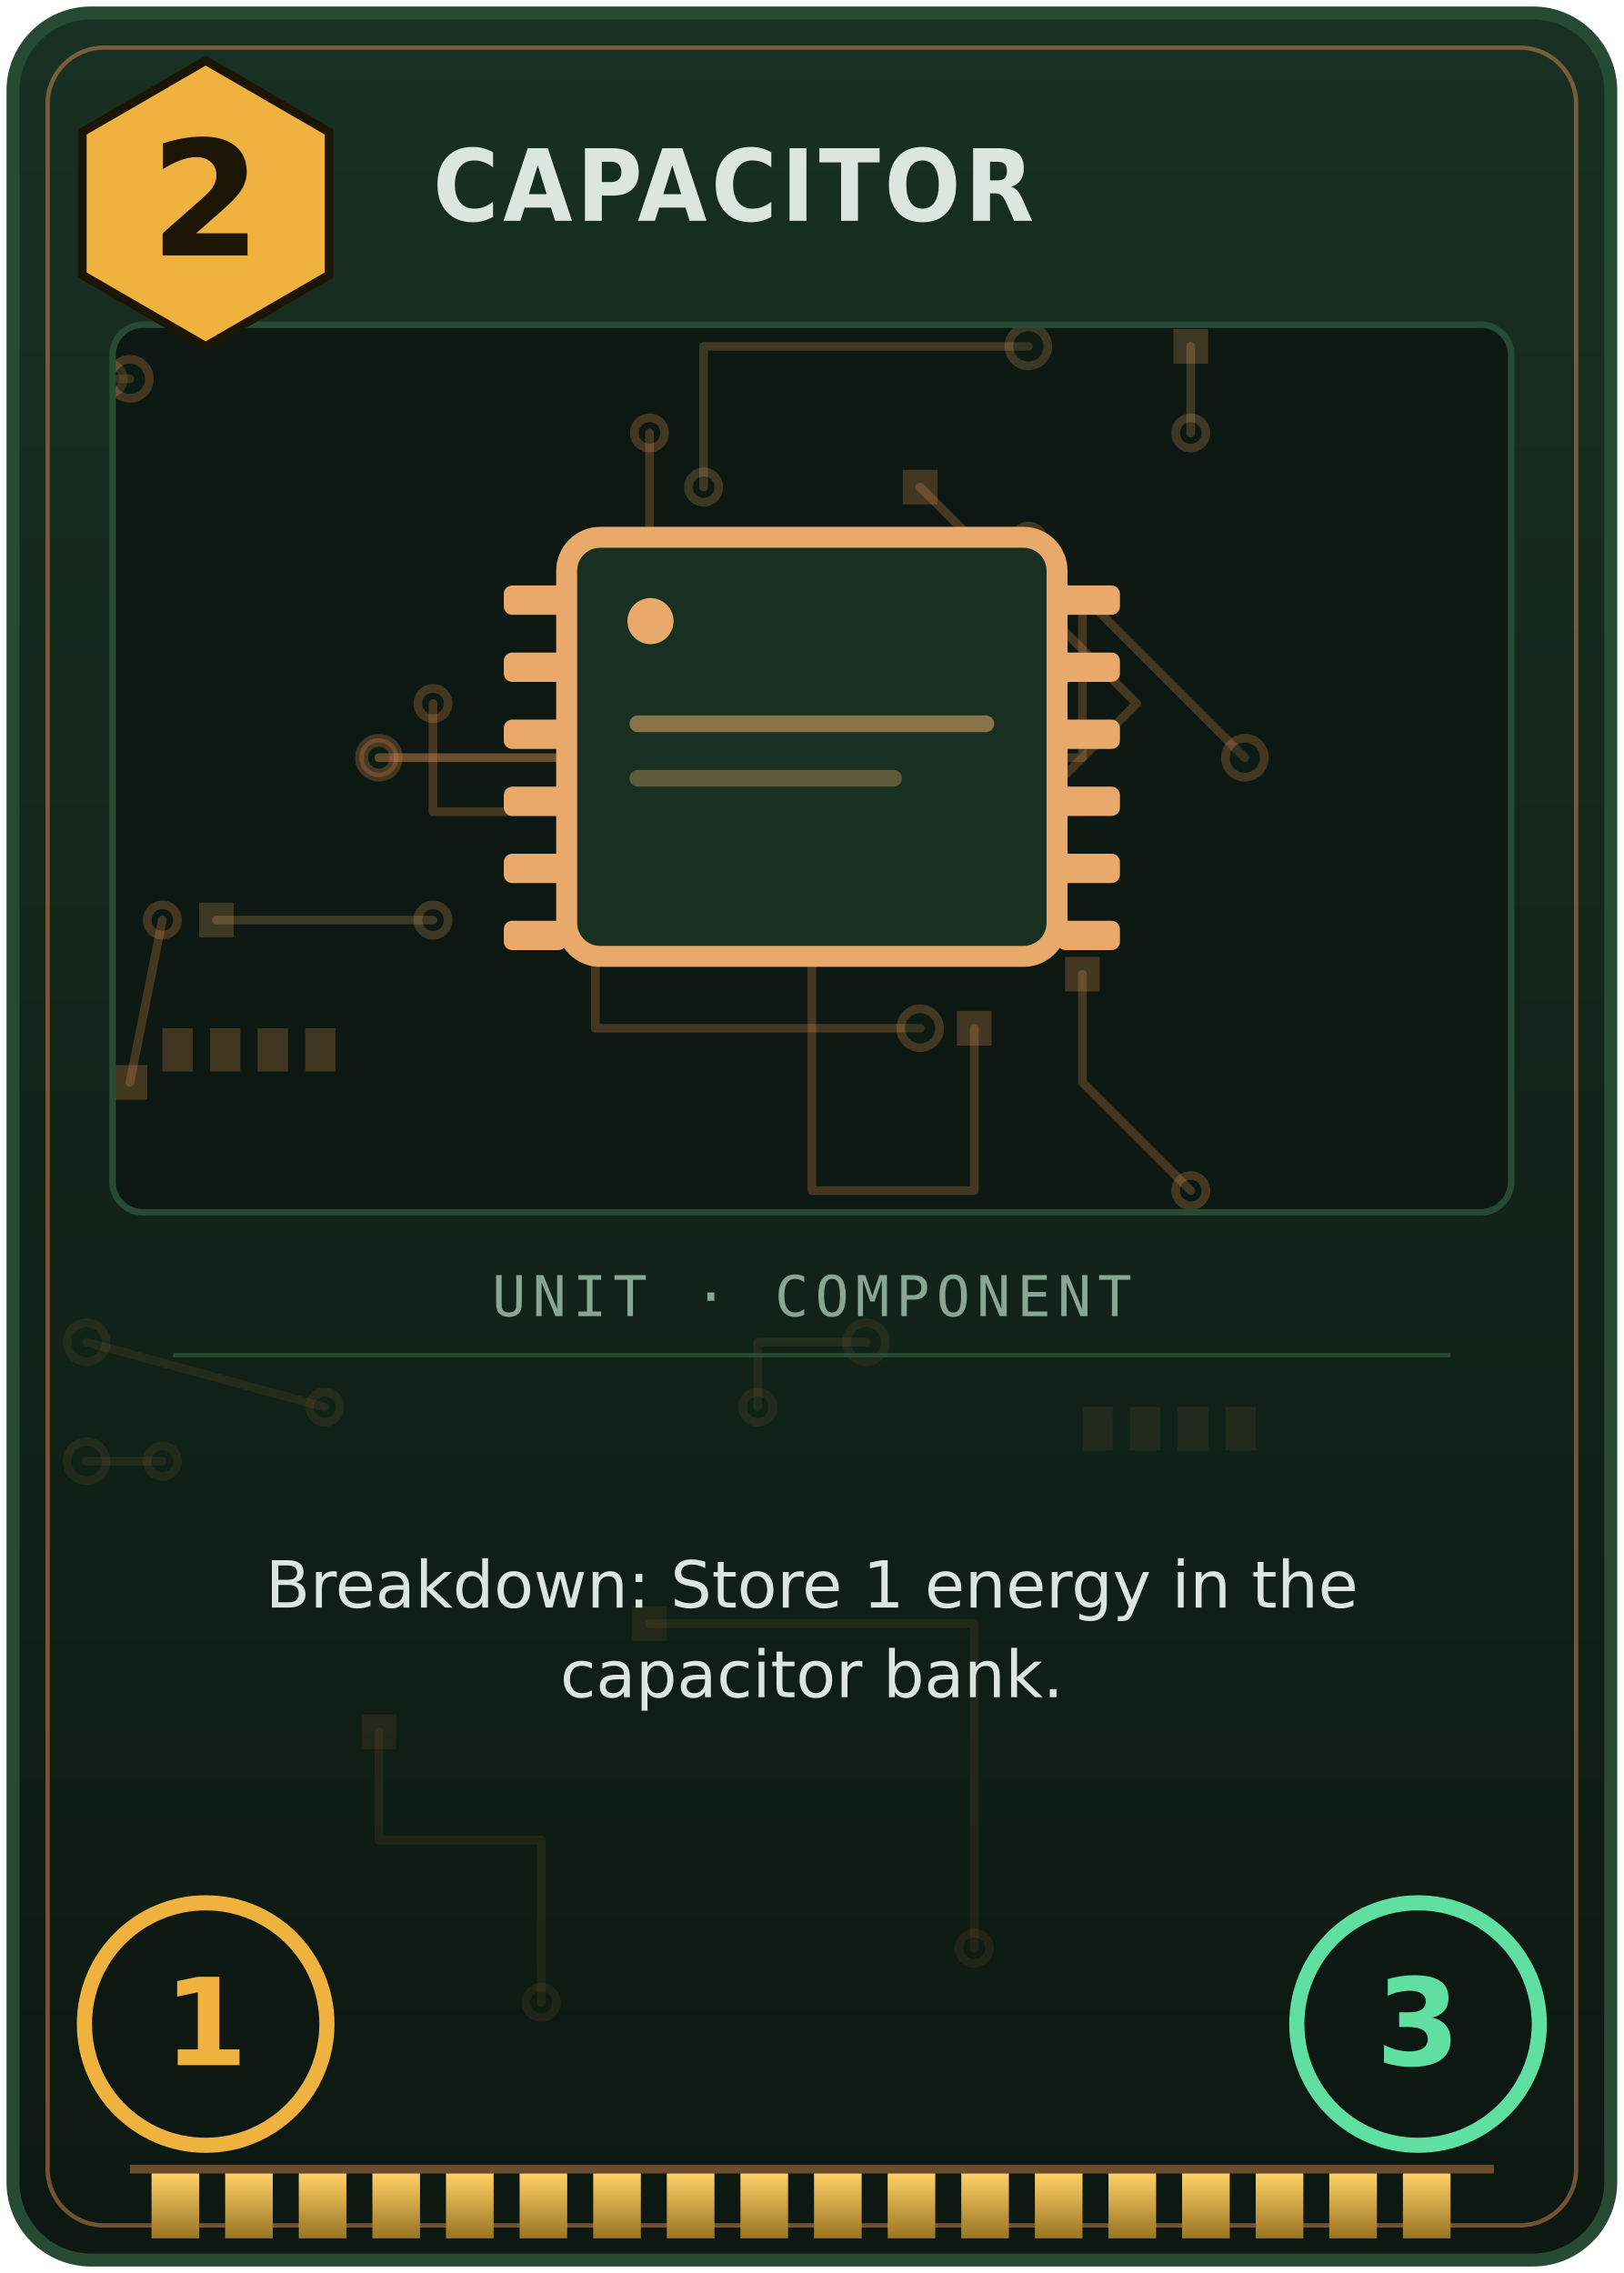
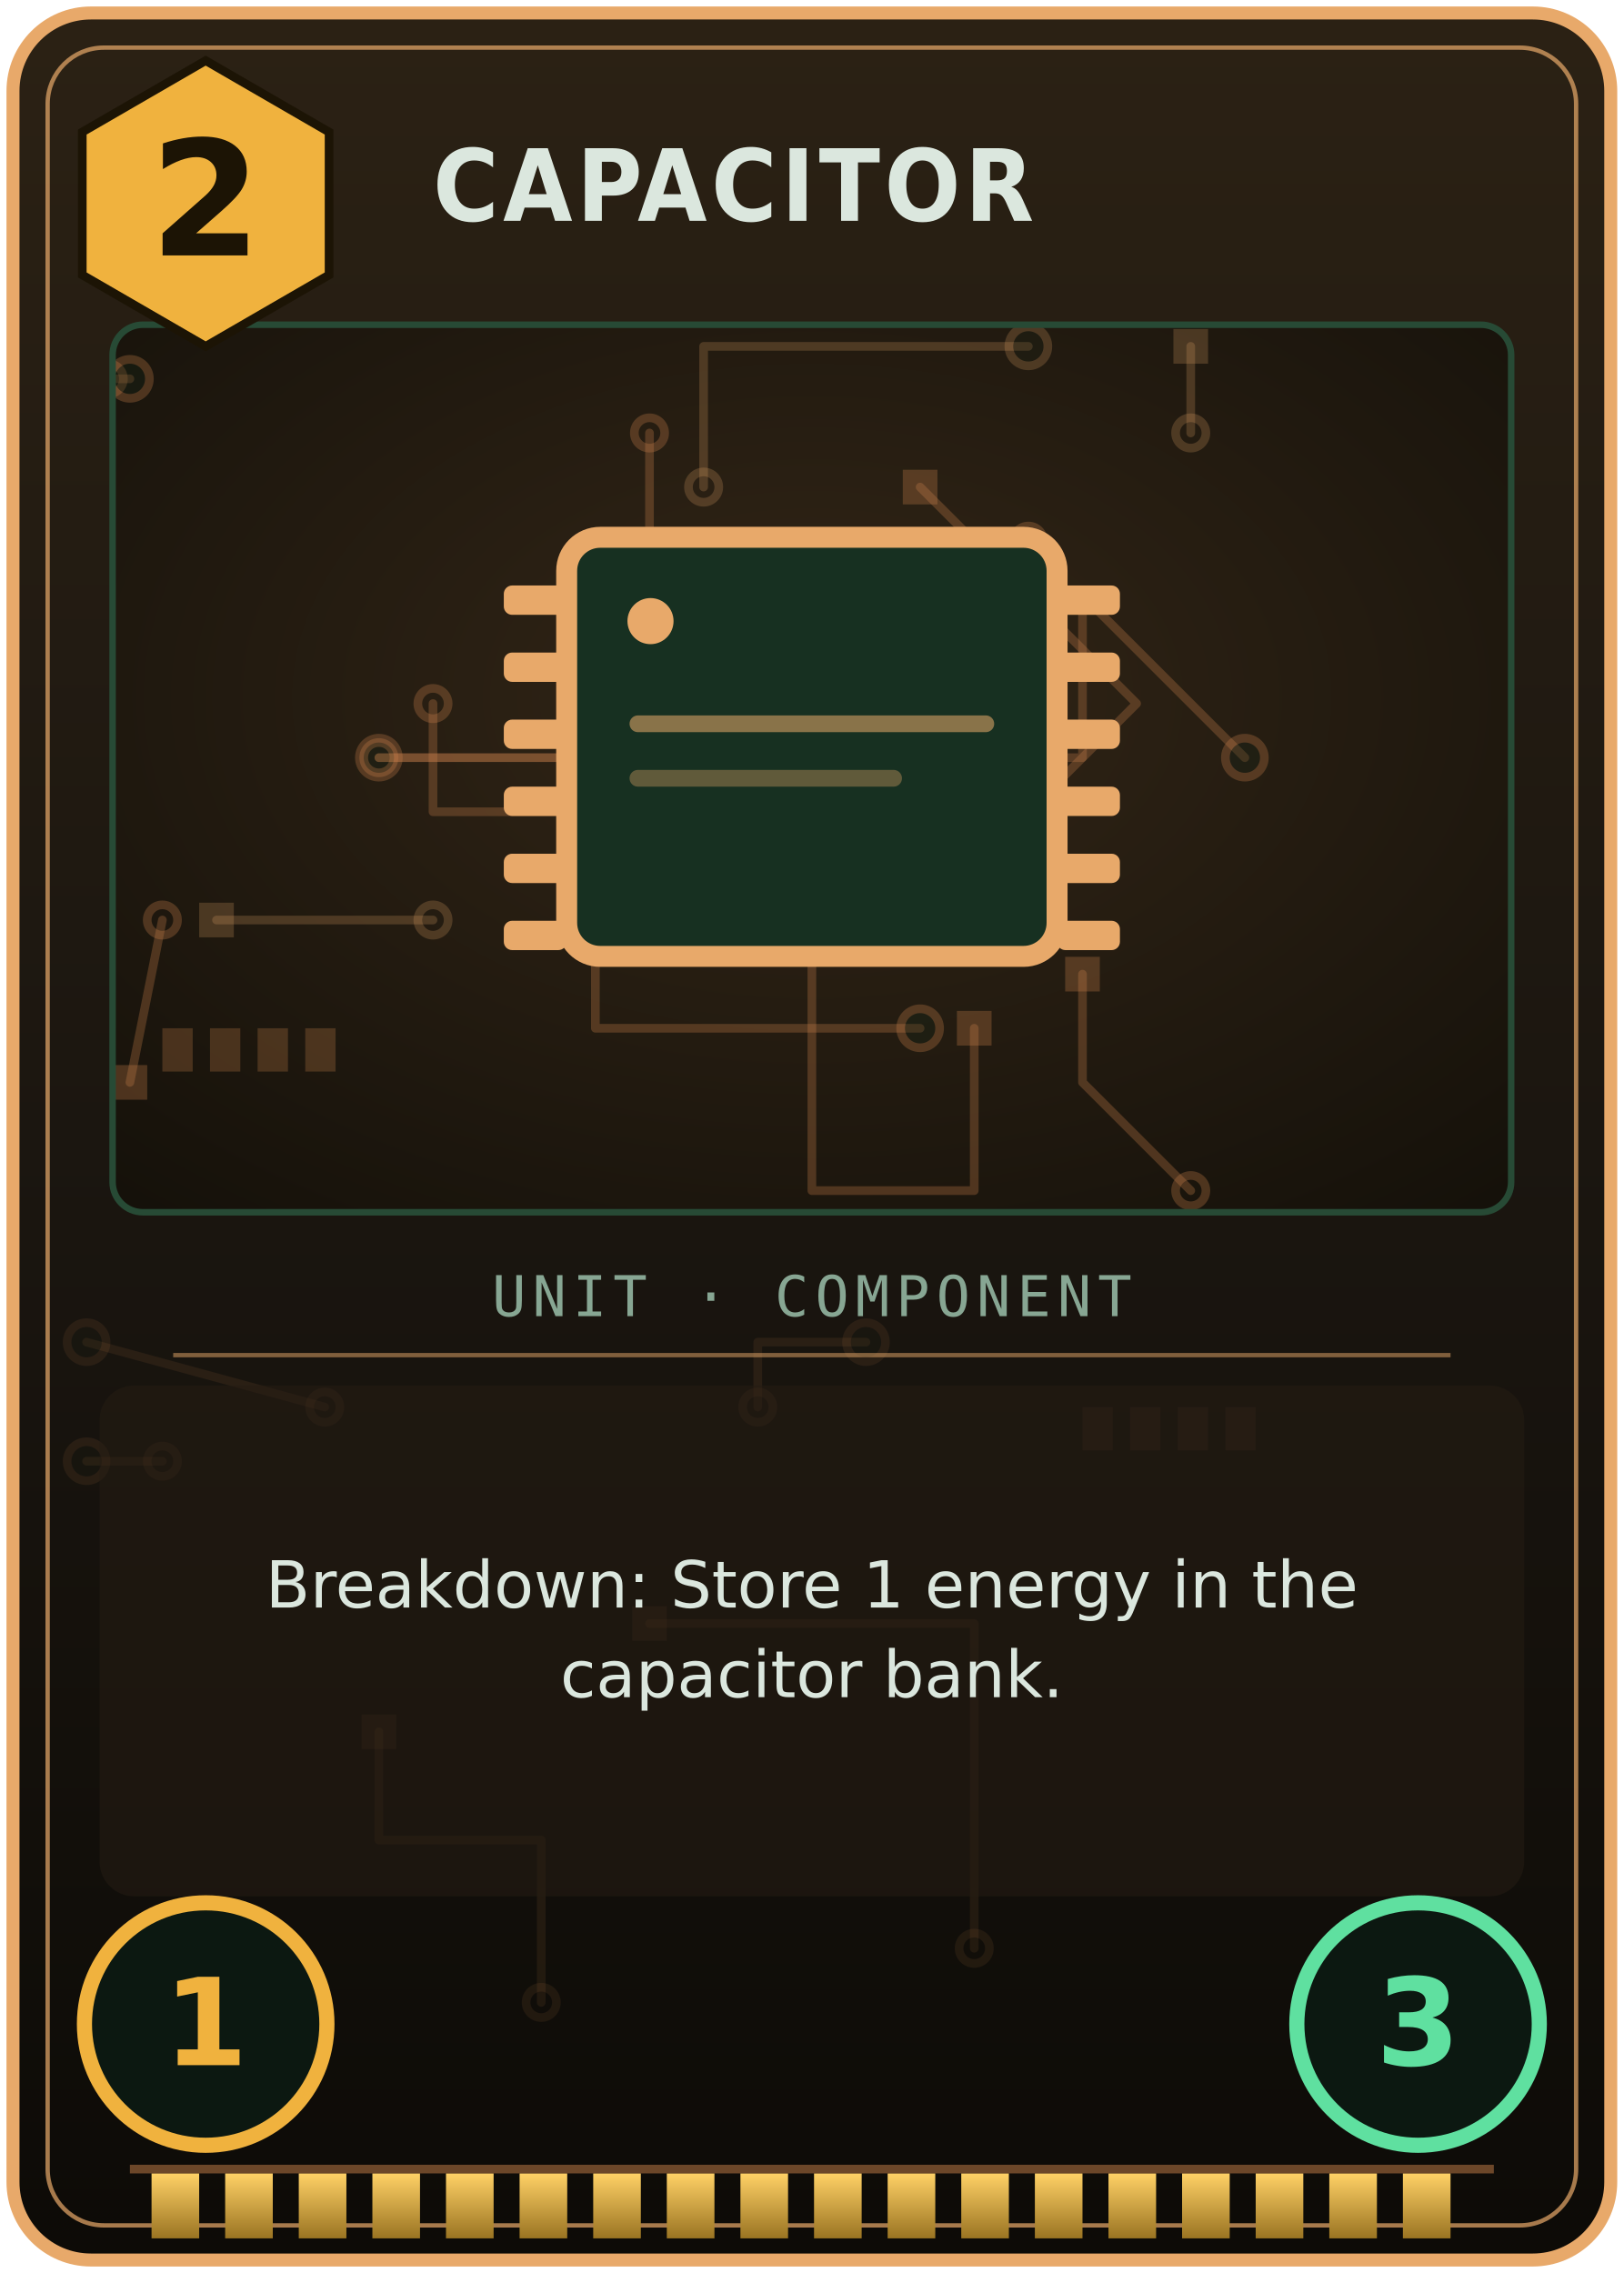
<svg xmlns="http://www.w3.org/2000/svg" width="750" height="1050" viewBox="0 0 750 1050">
  <defs>
    <linearGradient id="bggrad" x1="0" y1="0" x2="0" y2="1">
-       <stop offset="0" stop-color="#173021" />
-       <stop offset="0.5" stop-color="#122419" />
-       <stop offset="1" stop-color="#0c1811" />
+       <stop offset="0" stop-color="#2b2114" />
+       <stop offset="0.5" stop-color="#1b1610" />
+       <stop offset="1" stop-color="#0d0b07" />
    </linearGradient>
+     <radialGradient id="artgrad" cx="0.5" cy="0.42" r="0.75">
+       <stop offset="0" stop-color="#332617" />
+       <stop offset="1" stop-color="#15110a" />
+     </radialGradient>
    <linearGradient id="guldgrad" x1="0" y1="0" x2="0" y2="1">
      <stop offset="0" stop-color="#ffd166" />
      <stop offset="1" stop-color="#9a7422" />
    </linearGradient>
    <clipPath id="artclip">
      <rect x="52" y="150" width="646" height="410" rx="14" />
    </clipPath>
  </defs>
-   <rect x="6" y="6" width="738" height="1038" rx="36" fill="url(#bggrad)" stroke="#274a35" stroke-width="6" />
-   <rect x="22" y="22" width="706" height="1006" rx="26" fill="none" stroke="#c9814a" stroke-width="2" opacity="0.55" />
+   <rect x="6" y="6" width="738" height="1038" rx="36" fill="url(#bggrad)" stroke="#e8a96a" stroke-width="6" />
+   <rect x="22" y="22" width="706" height="1006" rx="26" fill="none" stroke="#e8a96a" stroke-width="2" opacity="0.7" />
  <circle cx="150" cy="650" r="7" fill="none" stroke="#c9814a" stroke-width="4" opacity="0.1" />
  <path d="M 150 650 L 40 620 L 40 620" fill="none" stroke="#c9814a" stroke-width="4" stroke-linecap="round" stroke-linejoin="round" opacity="0.1" />
  <circle cx="40" cy="620" r="9" fill="#122419" stroke="#c9814a" stroke-width="4" opacity="0.1" />
  <circle cx="75" cy="675" r="7" fill="none" stroke="#c9814a" stroke-width="4" opacity="0.1" />
  <path d="M 75 675 L 40 675" fill="none" stroke="#c9814a" stroke-width="4" stroke-linecap="round" stroke-linejoin="round" opacity="0.1" />
  <circle cx="40" cy="675" r="9" fill="#122419" stroke="#c9814a" stroke-width="4" opacity="0.1" />
  <circle cx="450" cy="900" r="7" fill="none" stroke="#c9814a" stroke-width="4" opacity="0.1" />
  <path d="M 450 900 L 450 750 L 300 750" fill="none" stroke="#c9814a" stroke-width="4" stroke-linecap="round" stroke-linejoin="round" opacity="0.1" />
  <rect x="292" y="742" width="16" height="16" fill="#c9814a" opacity="0.1" />
  <circle cx="350" cy="650" r="7" fill="none" stroke="#c9814a" stroke-width="4" opacity="0.1" />
  <path d="M 350 650 L 350 620 L 400 620" fill="none" stroke="#c9814a" stroke-width="4" stroke-linecap="round" stroke-linejoin="round" opacity="0.1" />
  <circle cx="400" cy="620" r="9" fill="#122419" stroke="#c9814a" stroke-width="4" opacity="0.1" />
  <circle cx="250" cy="925" r="7" fill="none" stroke="#c9814a" stroke-width="4" opacity="0.1" />
  <path d="M 250 925 L 250 850 L 175 850 L 175 800" fill="none" stroke="#c9814a" stroke-width="4" stroke-linecap="round" stroke-linejoin="round" opacity="0.1" />
  <rect x="167" y="792" width="16" height="16" fill="#c9814a" opacity="0.1" />
  <rect x="500" y="650" width="14" height="20" fill="#c9814a" opacity="0.09" />
  <rect x="522" y="650" width="14" height="20" fill="#c9814a" opacity="0.09" />
  <rect x="544" y="650" width="14" height="20" fill="#c9814a" opacity="0.09" />
  <rect x="566" y="650" width="14" height="20" fill="#c9814a" opacity="0.09" />
  <g clip-path="url(#artclip)">
-     <rect x="52" y="150" width="646" height="410" fill="#0c1811" />
+     <rect x="52" y="150" width="646" height="410" fill="url(#artgrad)" />
    <circle cx="300" cy="200" r="7" fill="none" stroke="#c9814a" stroke-width="4" opacity="0.3" />
    <path d="M 300 200 L 300 350 L 175 350" fill="none" stroke="#c9814a" stroke-width="4" stroke-linecap="round" stroke-linejoin="round" opacity="0.3" />
    <circle cx="175" cy="350" r="9" fill="#122419" stroke="#c9814a" stroke-width="4" opacity="0.3" />
    <circle cx="375" cy="400" r="7" fill="none" stroke="#c9814a" stroke-width="4" opacity="0.3" />
    <path d="M 375 400 L 375 550 L 450 550 L 450 475" fill="none" stroke="#c9814a" stroke-width="4" stroke-linecap="round" stroke-linejoin="round" opacity="0.3" />
    <rect x="442" y="467" width="16" height="16" fill="#c9814a" opacity="0.3" />
    <circle cx="50" cy="175" r="7" fill="none" stroke="#c9814a" stroke-width="4" opacity="0.3" />
    <path d="M 50 175 L 60 175" fill="none" stroke="#c9814a" stroke-width="4" stroke-linecap="round" stroke-linejoin="round" opacity="0.3" />
    <circle cx="60" cy="175" r="9" fill="#122419" stroke="#c9814a" stroke-width="4" opacity="0.3" />
    <circle cx="475" cy="250" r="7" fill="none" stroke="#c9814a" stroke-width="4" opacity="0.3" />
    <path d="M 475 250 L 475 375 L 525 325 L 425 225" fill="none" stroke="#c9814a" stroke-width="4" stroke-linecap="round" stroke-linejoin="round" opacity="0.3" />
    <rect x="417" y="217" width="16" height="16" fill="#c9814a" opacity="0.3" />
    <circle cx="175" cy="350" r="7" fill="none" stroke="#c9814a" stroke-width="4" opacity="0.3" />
    <path d="M 175 350 L 275 350 L 275 475 L 425 475" fill="none" stroke="#c9814a" stroke-width="4" stroke-linecap="round" stroke-linejoin="round" opacity="0.3" />
    <circle cx="425" cy="475" r="9" fill="#122419" stroke="#c9814a" stroke-width="4" opacity="0.3" />
    <circle cx="200" cy="325" r="7" fill="none" stroke="#c9814a" stroke-width="4" opacity="0.3" />
    <path d="M 200 325 L 200 375 L 300 375 L 400 275" fill="none" stroke="#c9814a" stroke-width="4" stroke-linecap="round" stroke-linejoin="round" opacity="0.3" />
    <circle cx="400" cy="275" r="9" fill="#122419" stroke="#c9814a" stroke-width="4" opacity="0.3" />
    <circle cx="75" cy="425" r="7" fill="none" stroke="#c9814a" stroke-width="4" opacity="0.3" />
    <path d="M 75 425 L 60 500" fill="none" stroke="#c9814a" stroke-width="4" stroke-linecap="round" stroke-linejoin="round" opacity="0.3" />
    <rect x="52" y="492" width="16" height="16" fill="#c9814a" opacity="0.3" />
    <circle cx="350" cy="350" r="7" fill="none" stroke="#c9814a" stroke-width="4" opacity="0.3" />
    <path d="M 350 350 L 500 350 L 500 275 L 575 350" fill="none" stroke="#c9814a" stroke-width="4" stroke-linecap="round" stroke-linejoin="round" opacity="0.3" />
    <circle cx="575" cy="350" r="9" fill="#122419" stroke="#c9814a" stroke-width="4" opacity="0.3" />
    <circle cx="550" cy="550" r="7" fill="none" stroke="#c9814a" stroke-width="4" opacity="0.3" />
    <path d="M 550 550 L 500 500 L 500 450" fill="none" stroke="#c9814a" stroke-width="4" stroke-linecap="round" stroke-linejoin="round" opacity="0.3" />
    <rect x="492" y="442" width="16" height="16" fill="#c9814a" opacity="0.3" />
    <rect x="75" y="475" width="14" height="20" fill="#c9814a" opacity="0.27" />
    <rect x="97" y="475" width="14" height="20" fill="#c9814a" opacity="0.27" />
    <rect x="119" y="475" width="14" height="20" fill="#c9814a" opacity="0.27" />
    <rect x="141" y="475" width="14" height="20" fill="#c9814a" opacity="0.27" />
    <circle cx="550" cy="200" r="7" fill="none" stroke="#e8a96a" stroke-width="4" opacity="0.22" />
    <path d="M 550 200 L 550 160" fill="none" stroke="#e8a96a" stroke-width="4" stroke-linecap="round" stroke-linejoin="round" opacity="0.22" />
    <rect x="542" y="152" width="16" height="16" fill="#e8a96a" opacity="0.22" />
    <circle cx="325" cy="225" r="7" fill="none" stroke="#e8a96a" stroke-width="4" opacity="0.22" />
    <path d="M 325 225 L 325 160 L 475 160" fill="none" stroke="#e8a96a" stroke-width="4" stroke-linecap="round" stroke-linejoin="round" opacity="0.22" />
    <circle cx="475" cy="160" r="9" fill="#122419" stroke="#e8a96a" stroke-width="4" opacity="0.22" />
    <circle cx="200" cy="425" r="7" fill="none" stroke="#e8a96a" stroke-width="4" opacity="0.22" />
    <path d="M 200 425 L 100 425" fill="none" stroke="#e8a96a" stroke-width="4" stroke-linecap="round" stroke-linejoin="round" opacity="0.22" />
    <rect x="92" y="417" width="16" height="16" fill="#e8a96a" opacity="0.22" />
    <rect x="375" y="400" width="14" height="20" fill="#e8a96a" opacity="0.198" />
    <rect x="397" y="400" width="14" height="20" fill="#e8a96a" opacity="0.198" />
    <rect x="419" y="400" width="14" height="20" fill="#e8a96a" opacity="0.198" />
    <rect x="441" y="400" width="14" height="20" fill="#e8a96a" opacity="0.198" />
    <g transform="translate(375 345) scale(0.968) translate(-375 -345)">
      <rect x="228" y="268" width="30" height="14" rx="4" fill="#e8a96a" />
      <rect x="492" y="268" width="30" height="14" rx="4" fill="#e8a96a" />
      <rect x="228" y="300" width="30" height="14" rx="4" fill="#e8a96a" />
      <rect x="492" y="300" width="30" height="14" rx="4" fill="#e8a96a" />
      <rect x="228" y="332" width="30" height="14" rx="4" fill="#e8a96a" />
      <rect x="492" y="332" width="30" height="14" rx="4" fill="#e8a96a" />
      <rect x="228" y="364" width="30" height="14" rx="4" fill="#e8a96a" />
      <rect x="492" y="364" width="30" height="14" rx="4" fill="#e8a96a" />
      <rect x="228" y="396" width="30" height="14" rx="4" fill="#e8a96a" />
      <rect x="492" y="396" width="30" height="14" rx="4" fill="#e8a96a" />
      <rect x="228" y="428" width="30" height="14" rx="4" fill="#e8a96a" />
      <rect x="492" y="428" width="30" height="14" rx="4" fill="#e8a96a" />
      <rect x="258" y="245" width="234" height="200" rx="16" fill="#173021" stroke="#e8a96a" stroke-width="10" />
      <circle cx="298" cy="285" r="11" fill="#e8a96a" />
      <rect x="288" y="330" width="174" height="8" rx="4" fill="#e8a96a" opacity="0.55" />
      <rect x="288" y="356" width="130" height="8" rx="4" fill="#e8a96a" opacity="0.35" />
    </g>
  </g>
  <rect x="52" y="150" width="646" height="410" rx="14" fill="none" stroke="#274a35" stroke-width="3" />
  <text x="200" y="102" font-family="DejaVu Sans Condensed" font-weight="bold" font-size="46" letter-spacing="2" fill="#dbe7de">CAPACITOR</text>
  <polygon points="95,28 152,61 152,127 95,160 38,127 38,61" fill="#f0b23e" stroke="#1c1405" stroke-width="4" />
  <text x="95" y="118" text-anchor="middle" font-family="DejaVu Sans" font-weight="bold" font-size="74" fill="#1c1405">2</text>
  <text x="375" y="608" text-anchor="middle" font-family="DejaVu Sans Mono" font-size="26" letter-spacing="3" fill="#87a693">UNIT · COMPONENT</text>
-   <line x1="80" y1="626" x2="670" y2="626" stroke="#274a35" stroke-width="2" />
+   <line x1="80" y1="626" x2="670" y2="626" stroke="#e8a96a" stroke-width="2" opacity="0.5" />
+   <rect x="46" y="640" width="658" height="236" rx="16" fill="#241c12" opacity="0.55" />
  <text x="375" y="742.6" text-anchor="middle" font-family="DejaVu Sans" font-size="30" fill="#dbe7de">Breakdown: Store 1 energy in the</text>
  <text x="375" y="784.0" text-anchor="middle" font-family="DejaVu Sans" font-size="30" fill="#dbe7de">capacitor bank.</text>
  <circle cx="95" cy="935" r="56" fill="#0c1811" stroke="#f0b23e" stroke-width="7" />
  <text x="95" y="954" text-anchor="middle" font-family="DejaVu Sans" font-weight="bold" font-size="56" fill="#f0b23e">1</text>
  <circle cx="655" cy="935" r="56" fill="#0c1811" stroke="#5fe0a0" stroke-width="7" />
  <text x="655" y="954" text-anchor="middle" font-family="DejaVu Sans" font-weight="bold" font-size="56" fill="#5fe0a0">3</text>
  <rect x="70" y="1004" width="22" height="30" fill="url(#guldgrad)" />
  <rect x="104" y="1004" width="22" height="30" fill="url(#guldgrad)" />
  <rect x="138" y="1004" width="22" height="30" fill="url(#guldgrad)" />
  <rect x="172" y="1004" width="22" height="30" fill="url(#guldgrad)" />
  <rect x="206" y="1004" width="22" height="30" fill="url(#guldgrad)" />
  <rect x="240" y="1004" width="22" height="30" fill="url(#guldgrad)" />
  <rect x="274" y="1004" width="22" height="30" fill="url(#guldgrad)" />
  <rect x="308" y="1004" width="22" height="30" fill="url(#guldgrad)" />
  <rect x="342" y="1004" width="22" height="30" fill="url(#guldgrad)" />
  <rect x="376" y="1004" width="22" height="30" fill="url(#guldgrad)" />
  <rect x="410" y="1004" width="22" height="30" fill="url(#guldgrad)" />
  <rect x="444" y="1004" width="22" height="30" fill="url(#guldgrad)" />
  <rect x="478" y="1004" width="22" height="30" fill="url(#guldgrad)" />
  <rect x="512" y="1004" width="22" height="30" fill="url(#guldgrad)" />
  <rect x="546" y="1004" width="22" height="30" fill="url(#guldgrad)" />
  <rect x="580" y="1004" width="22" height="30" fill="url(#guldgrad)" />
  <rect x="614" y="1004" width="22" height="30" fill="url(#guldgrad)" />
  <rect x="648" y="1004" width="22" height="30" fill="url(#guldgrad)" />
  <rect x="60" y="1000" width="630" height="4" fill="#c9814a" opacity="0.5" />
</svg>
